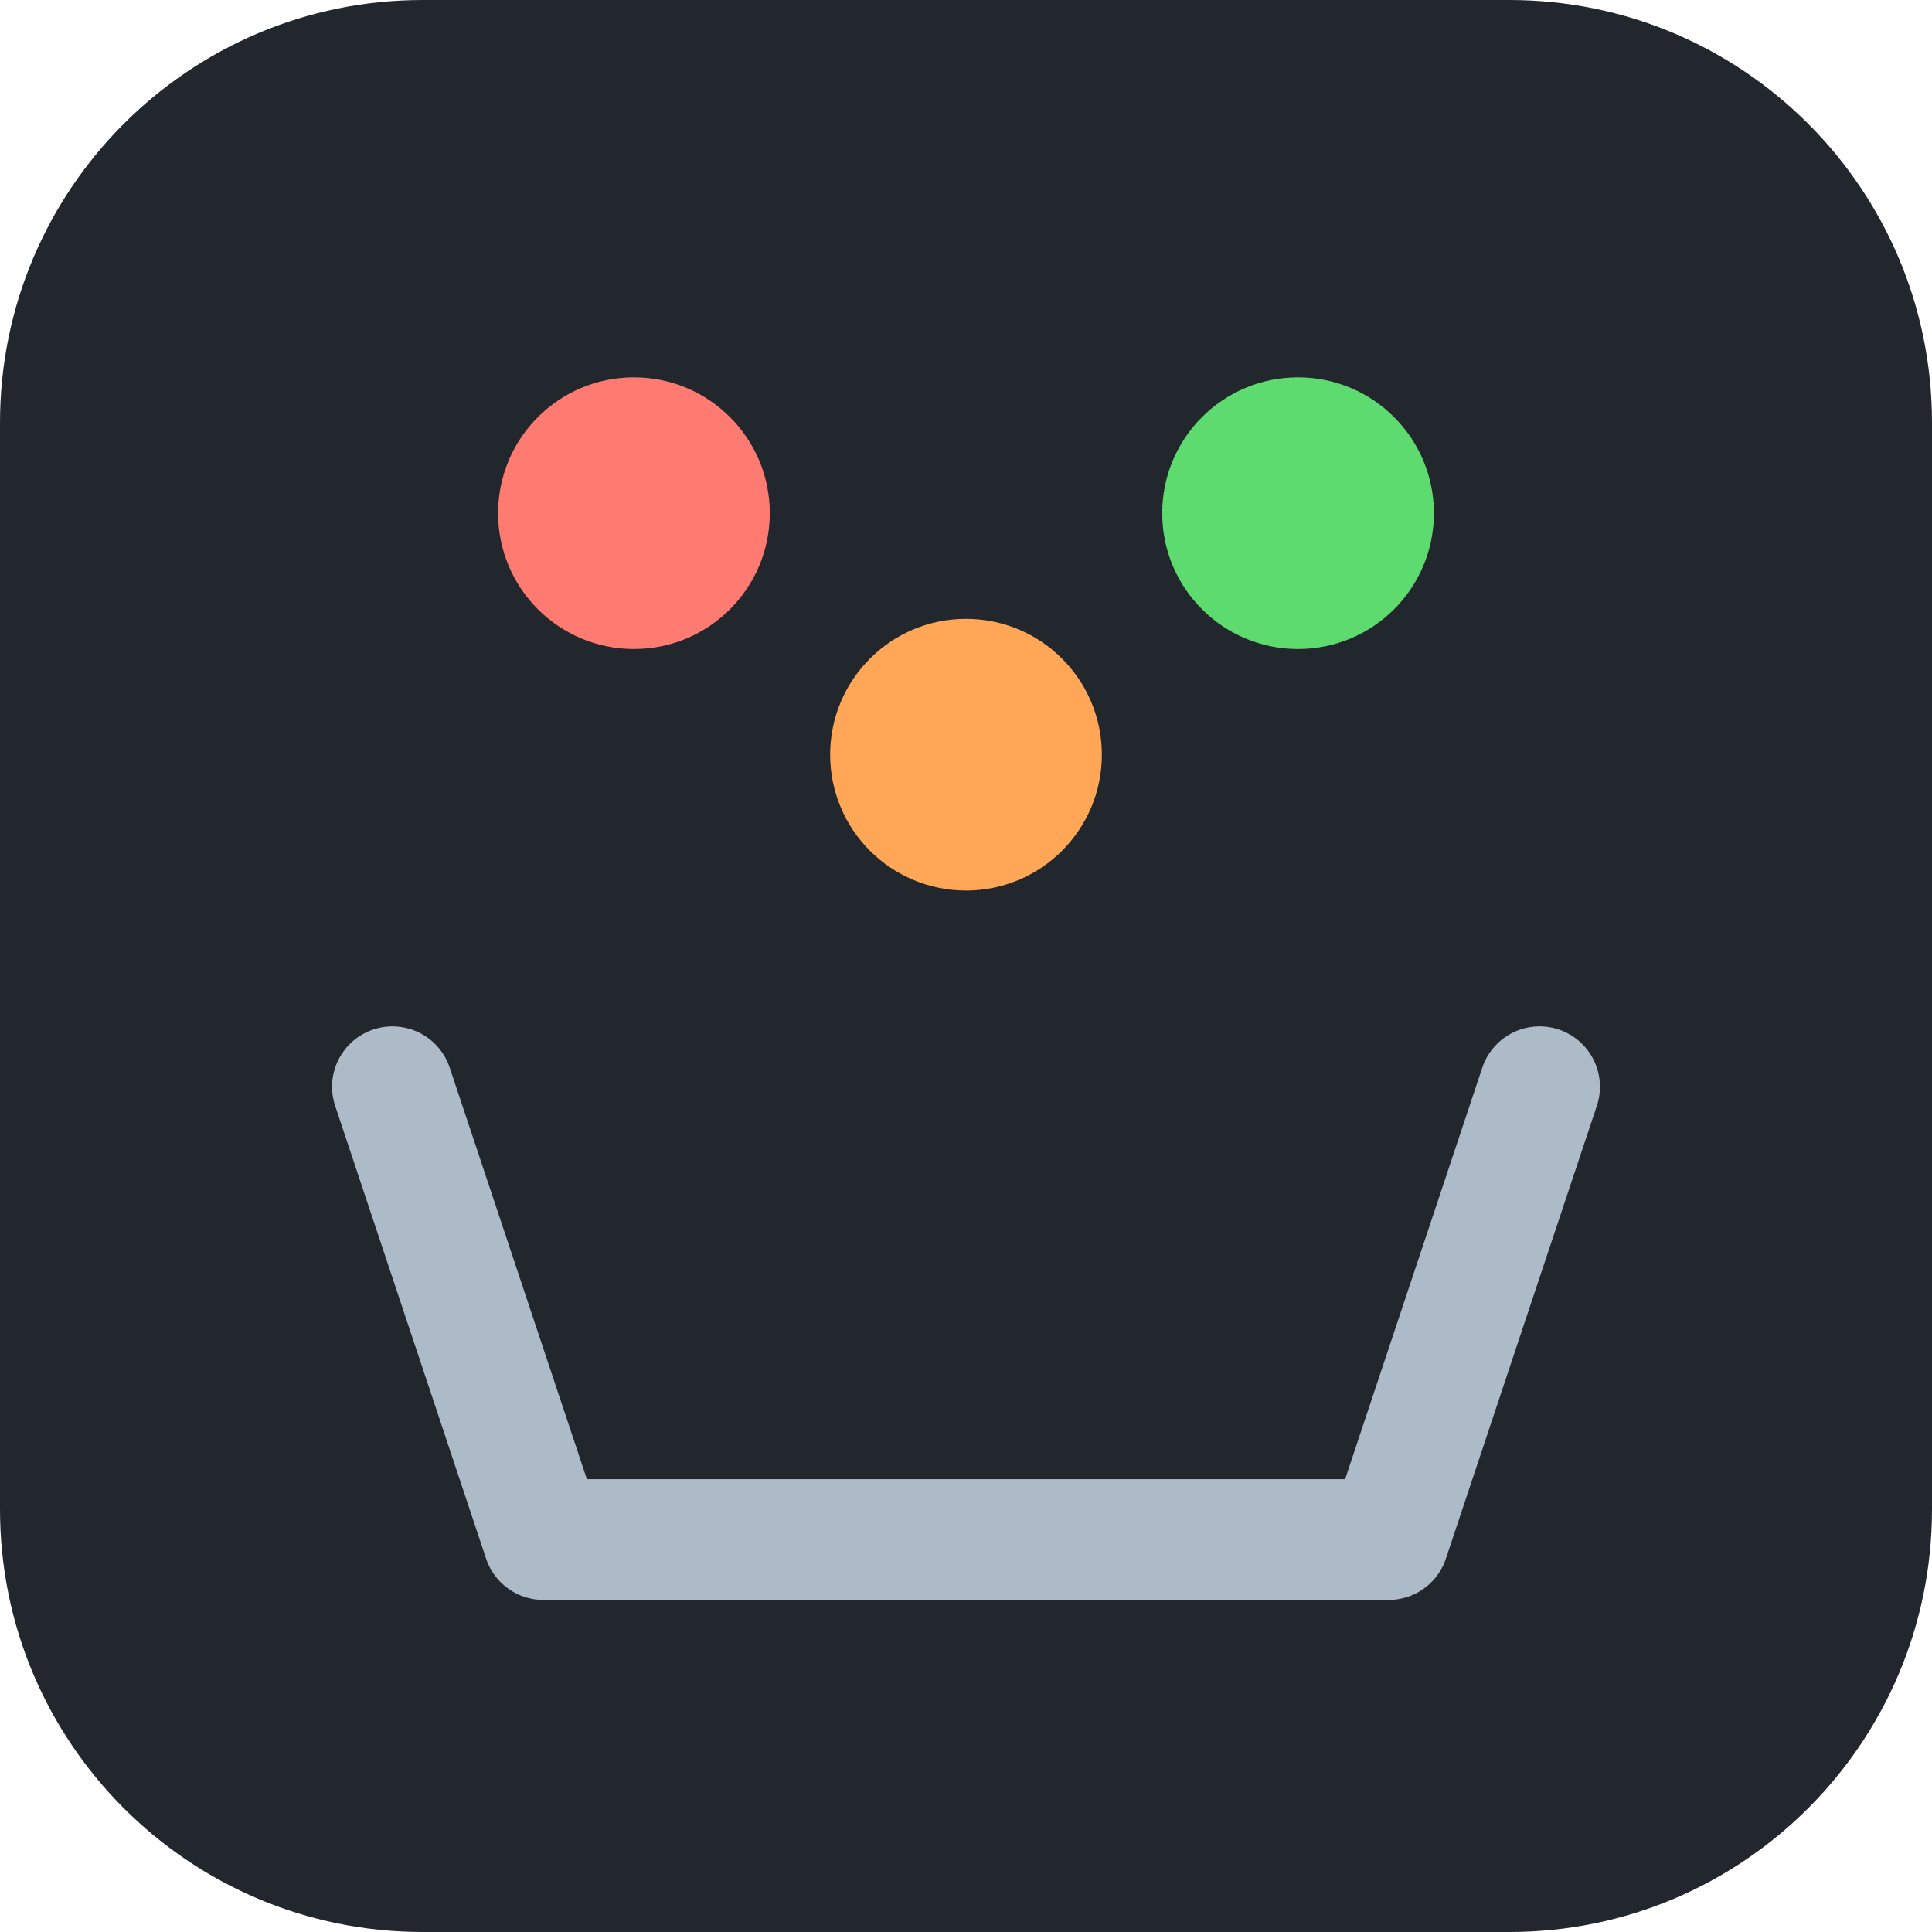
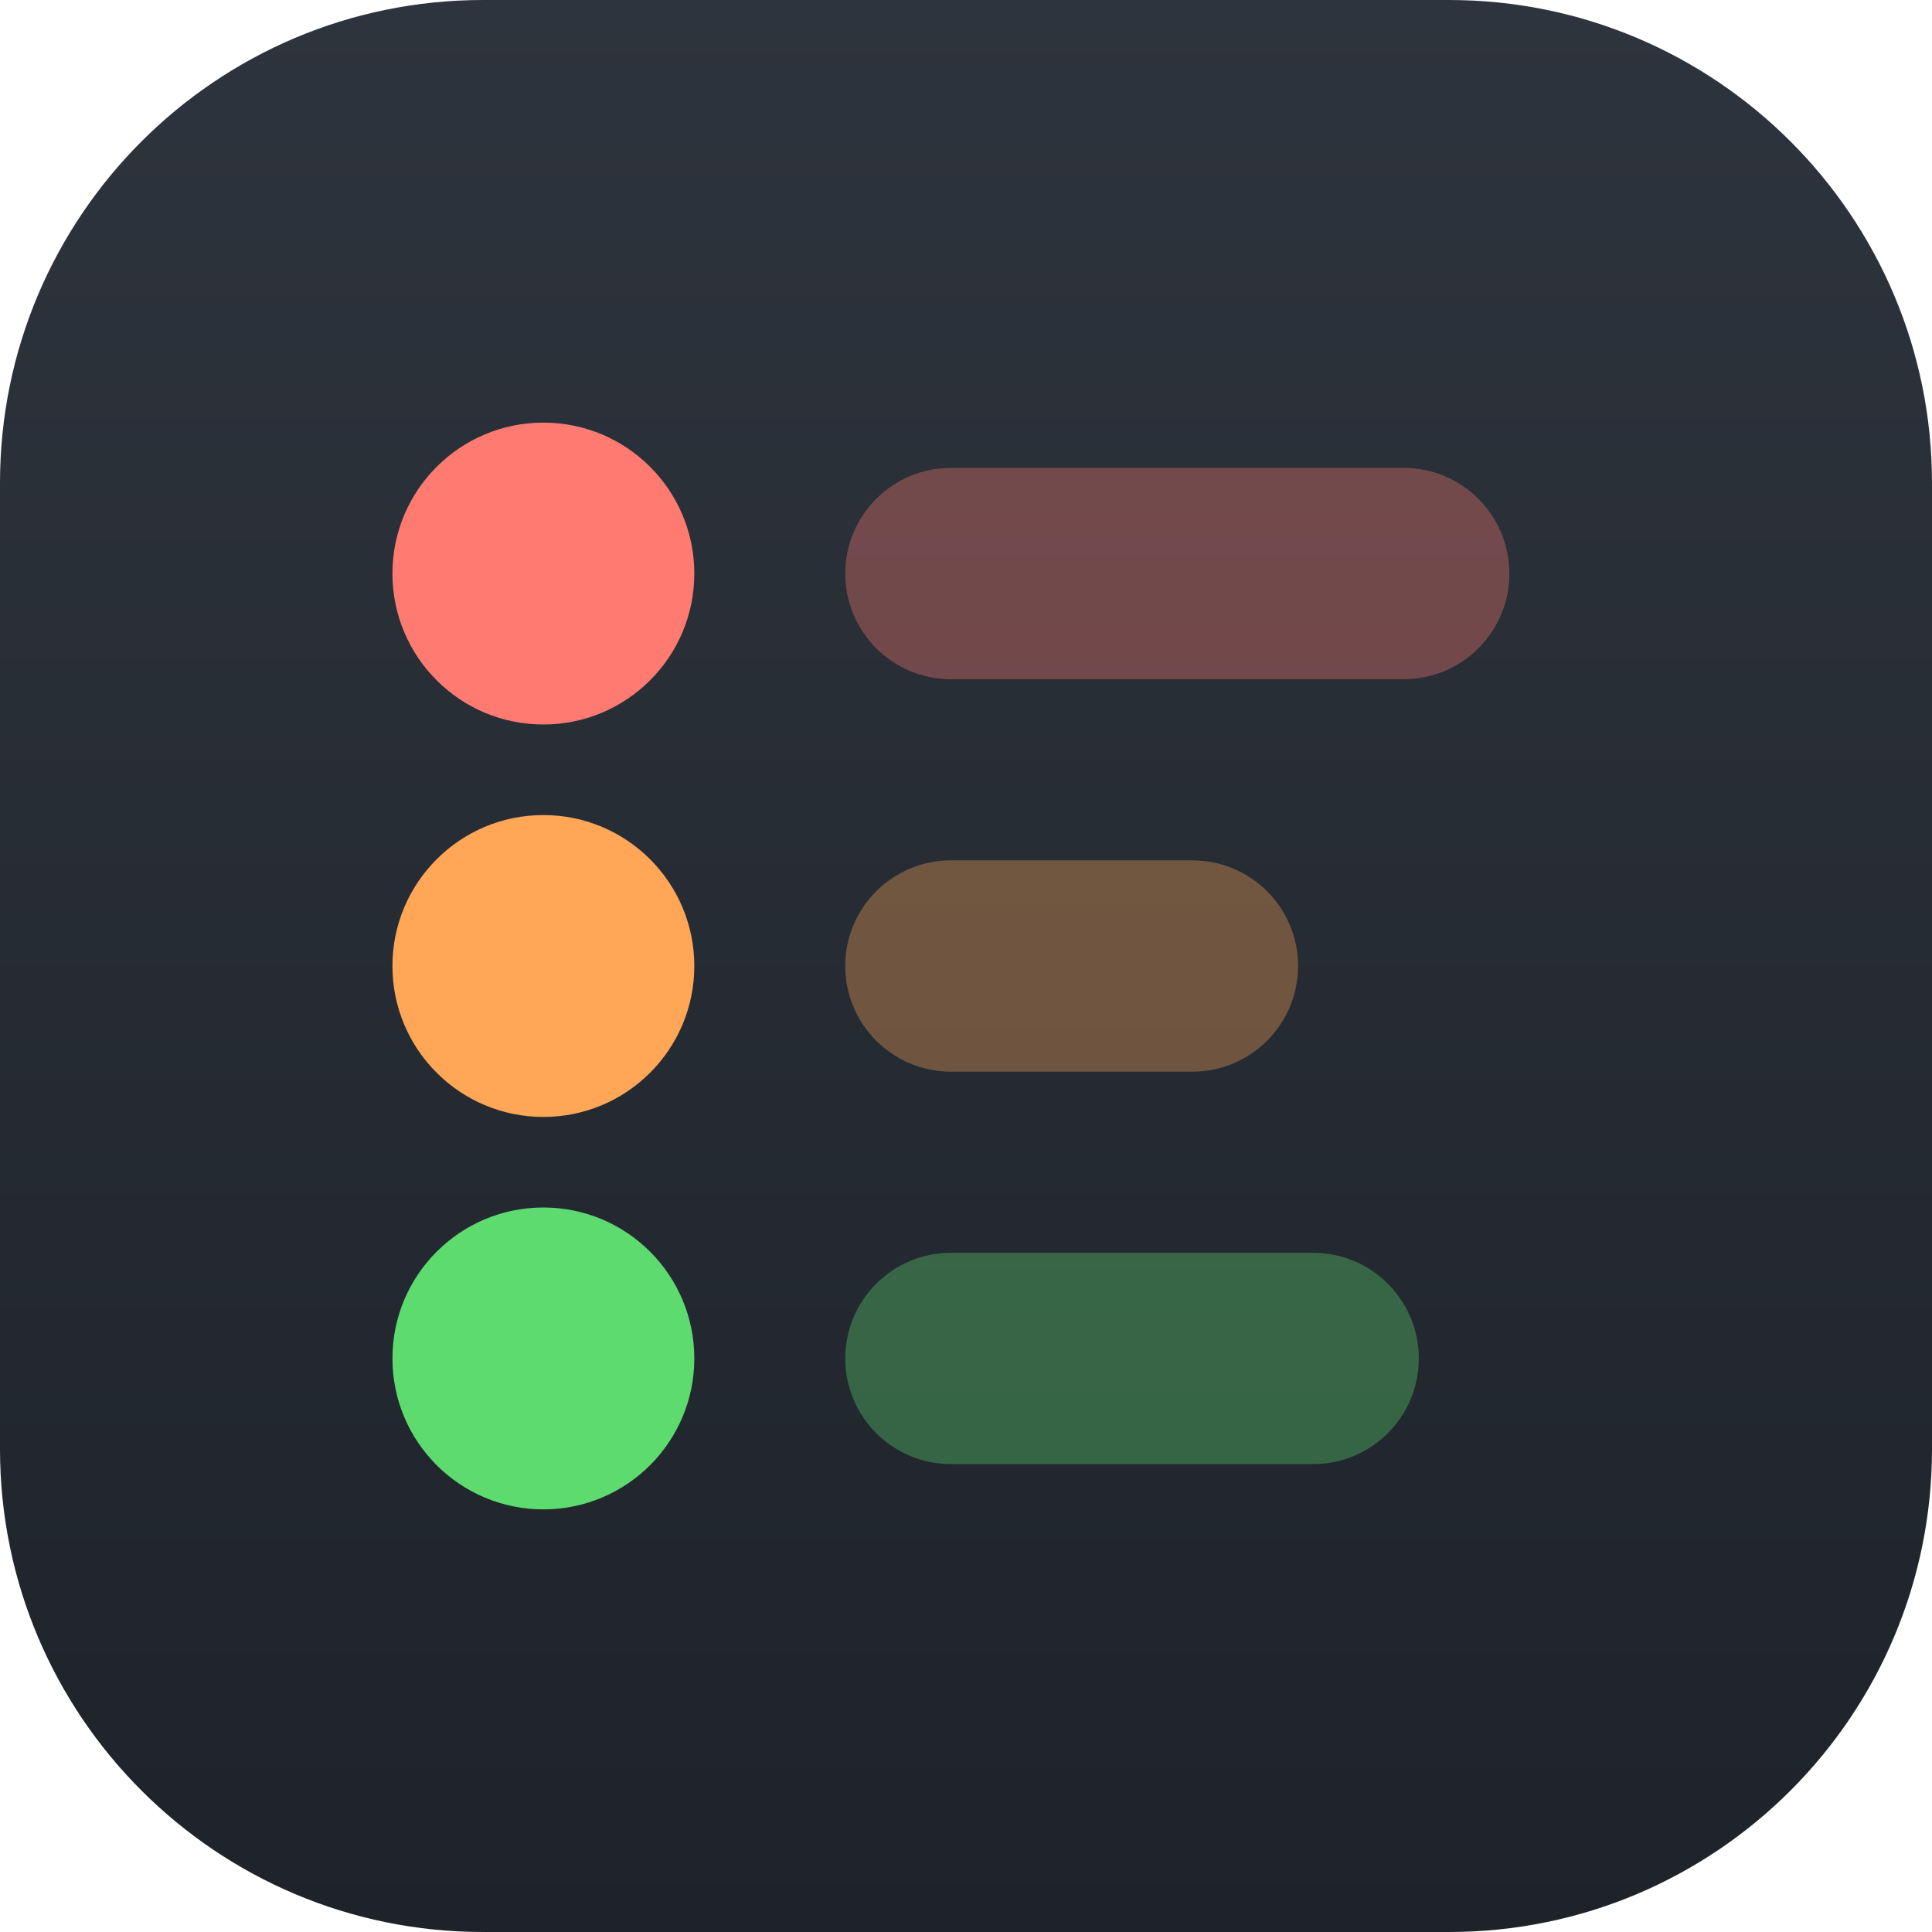
<svg xmlns="http://www.w3.org/2000/svg" viewBox="0 0 64 64" role="img" aria-label="gh-tray">
-   <rect width="64" height="64" rx="14" fill="#22272e" />
-   <polyline points="13,36 18,51 46,51 51,36" fill="none" stroke="#adbac7" stroke-width="4" stroke-linecap="round" stroke-linejoin="round" />
-   <circle cx="21" cy="17" r="4.5" fill="#ff7b72" />
-   <circle cx="32" cy="25" r="4.5" fill="#ffa657" />
-   <circle cx="43" cy="17" r="4.5" fill="#5ddb6f" />
+   <defs>
+     <linearGradient id="field" x1="0" y1="0" x2="0" y2="1">
+       <stop offset="0" stop-color="#2e343d" />
+       <stop offset="1" stop-color="#1e232a" />
+     </linearGradient>
+   </defs>
+   <rect width="64" height="64" rx="16" fill="url(#field)" />
+   <circle cx="18" cy="19" r="5" fill="#ff7b72" />
+   <rect x="28" y="15.5" width="22" height="7" rx="3.5" fill="#ff7b72" opacity="0.34" />
+   <circle cx="18" cy="32" r="5" fill="#ffa657" />
+   <rect x="28" y="28.5" width="15" height="7" rx="3.5" fill="#ffa657" opacity="0.34" />
+   <circle cx="18" cy="45" r="5" fill="#5ddb6f" />
+   <rect x="28" y="41.5" width="19" height="7" rx="3.5" fill="#5ddb6f" opacity="0.34" />
</svg>
